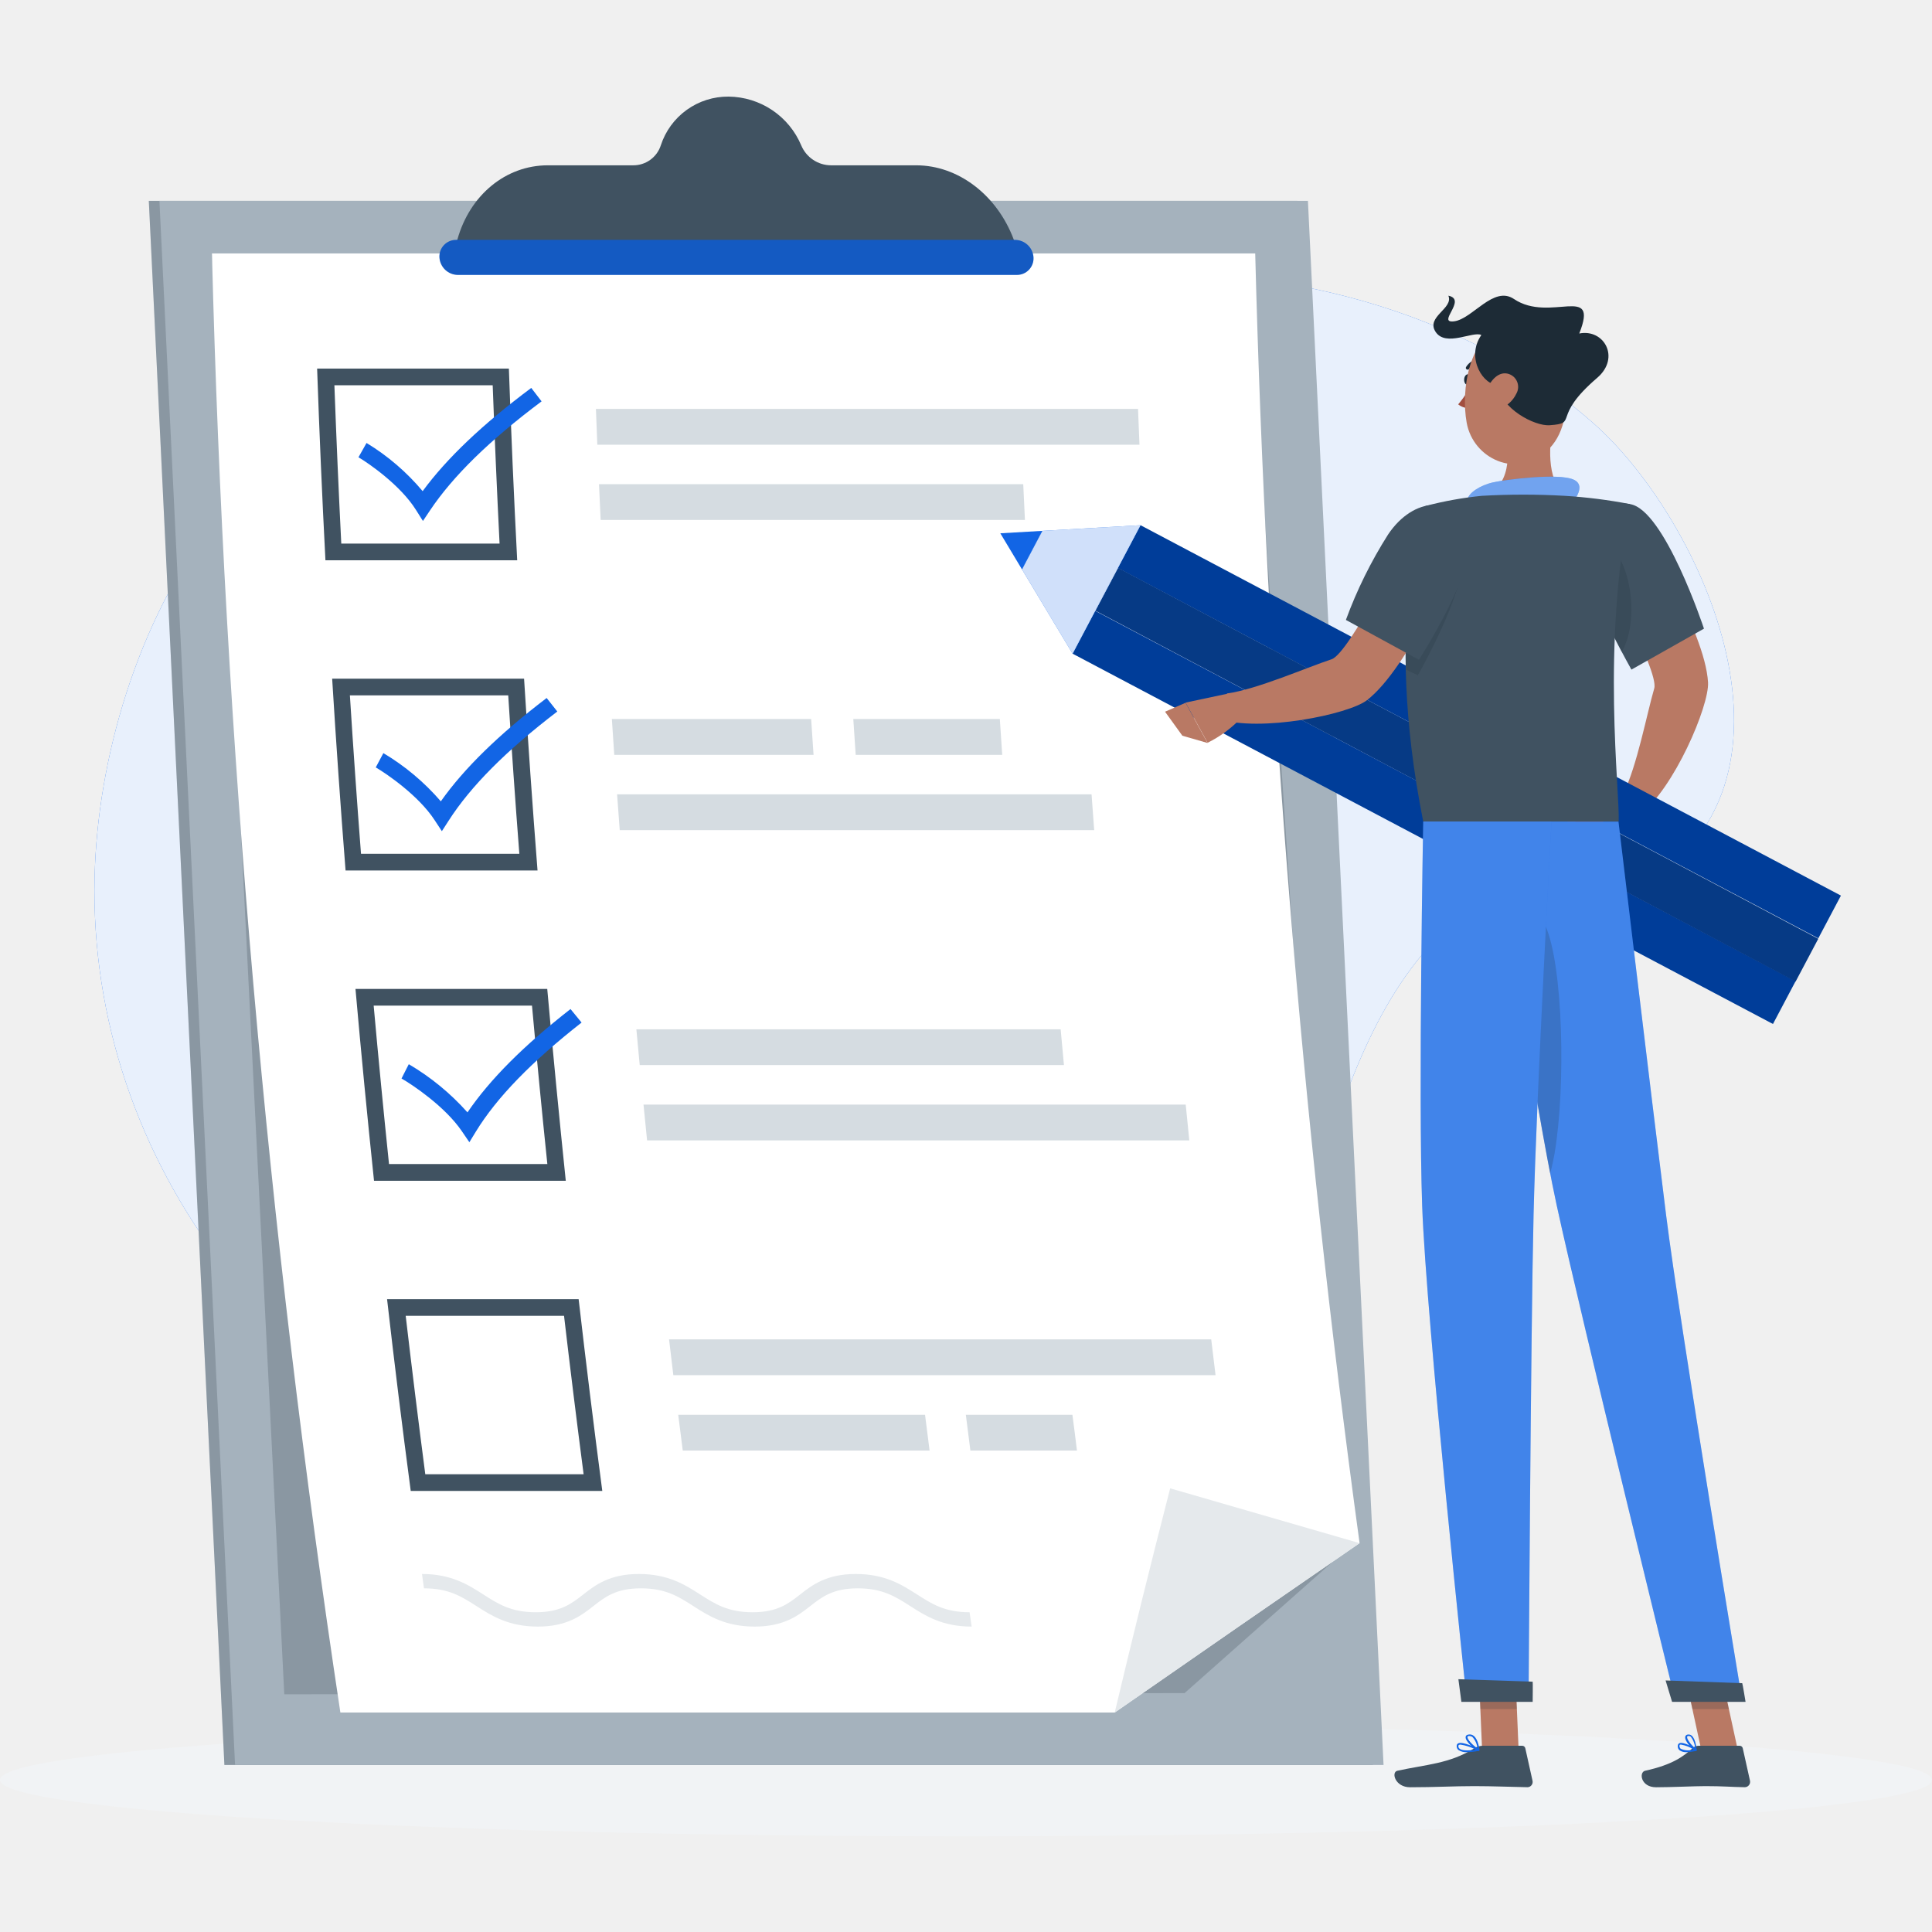
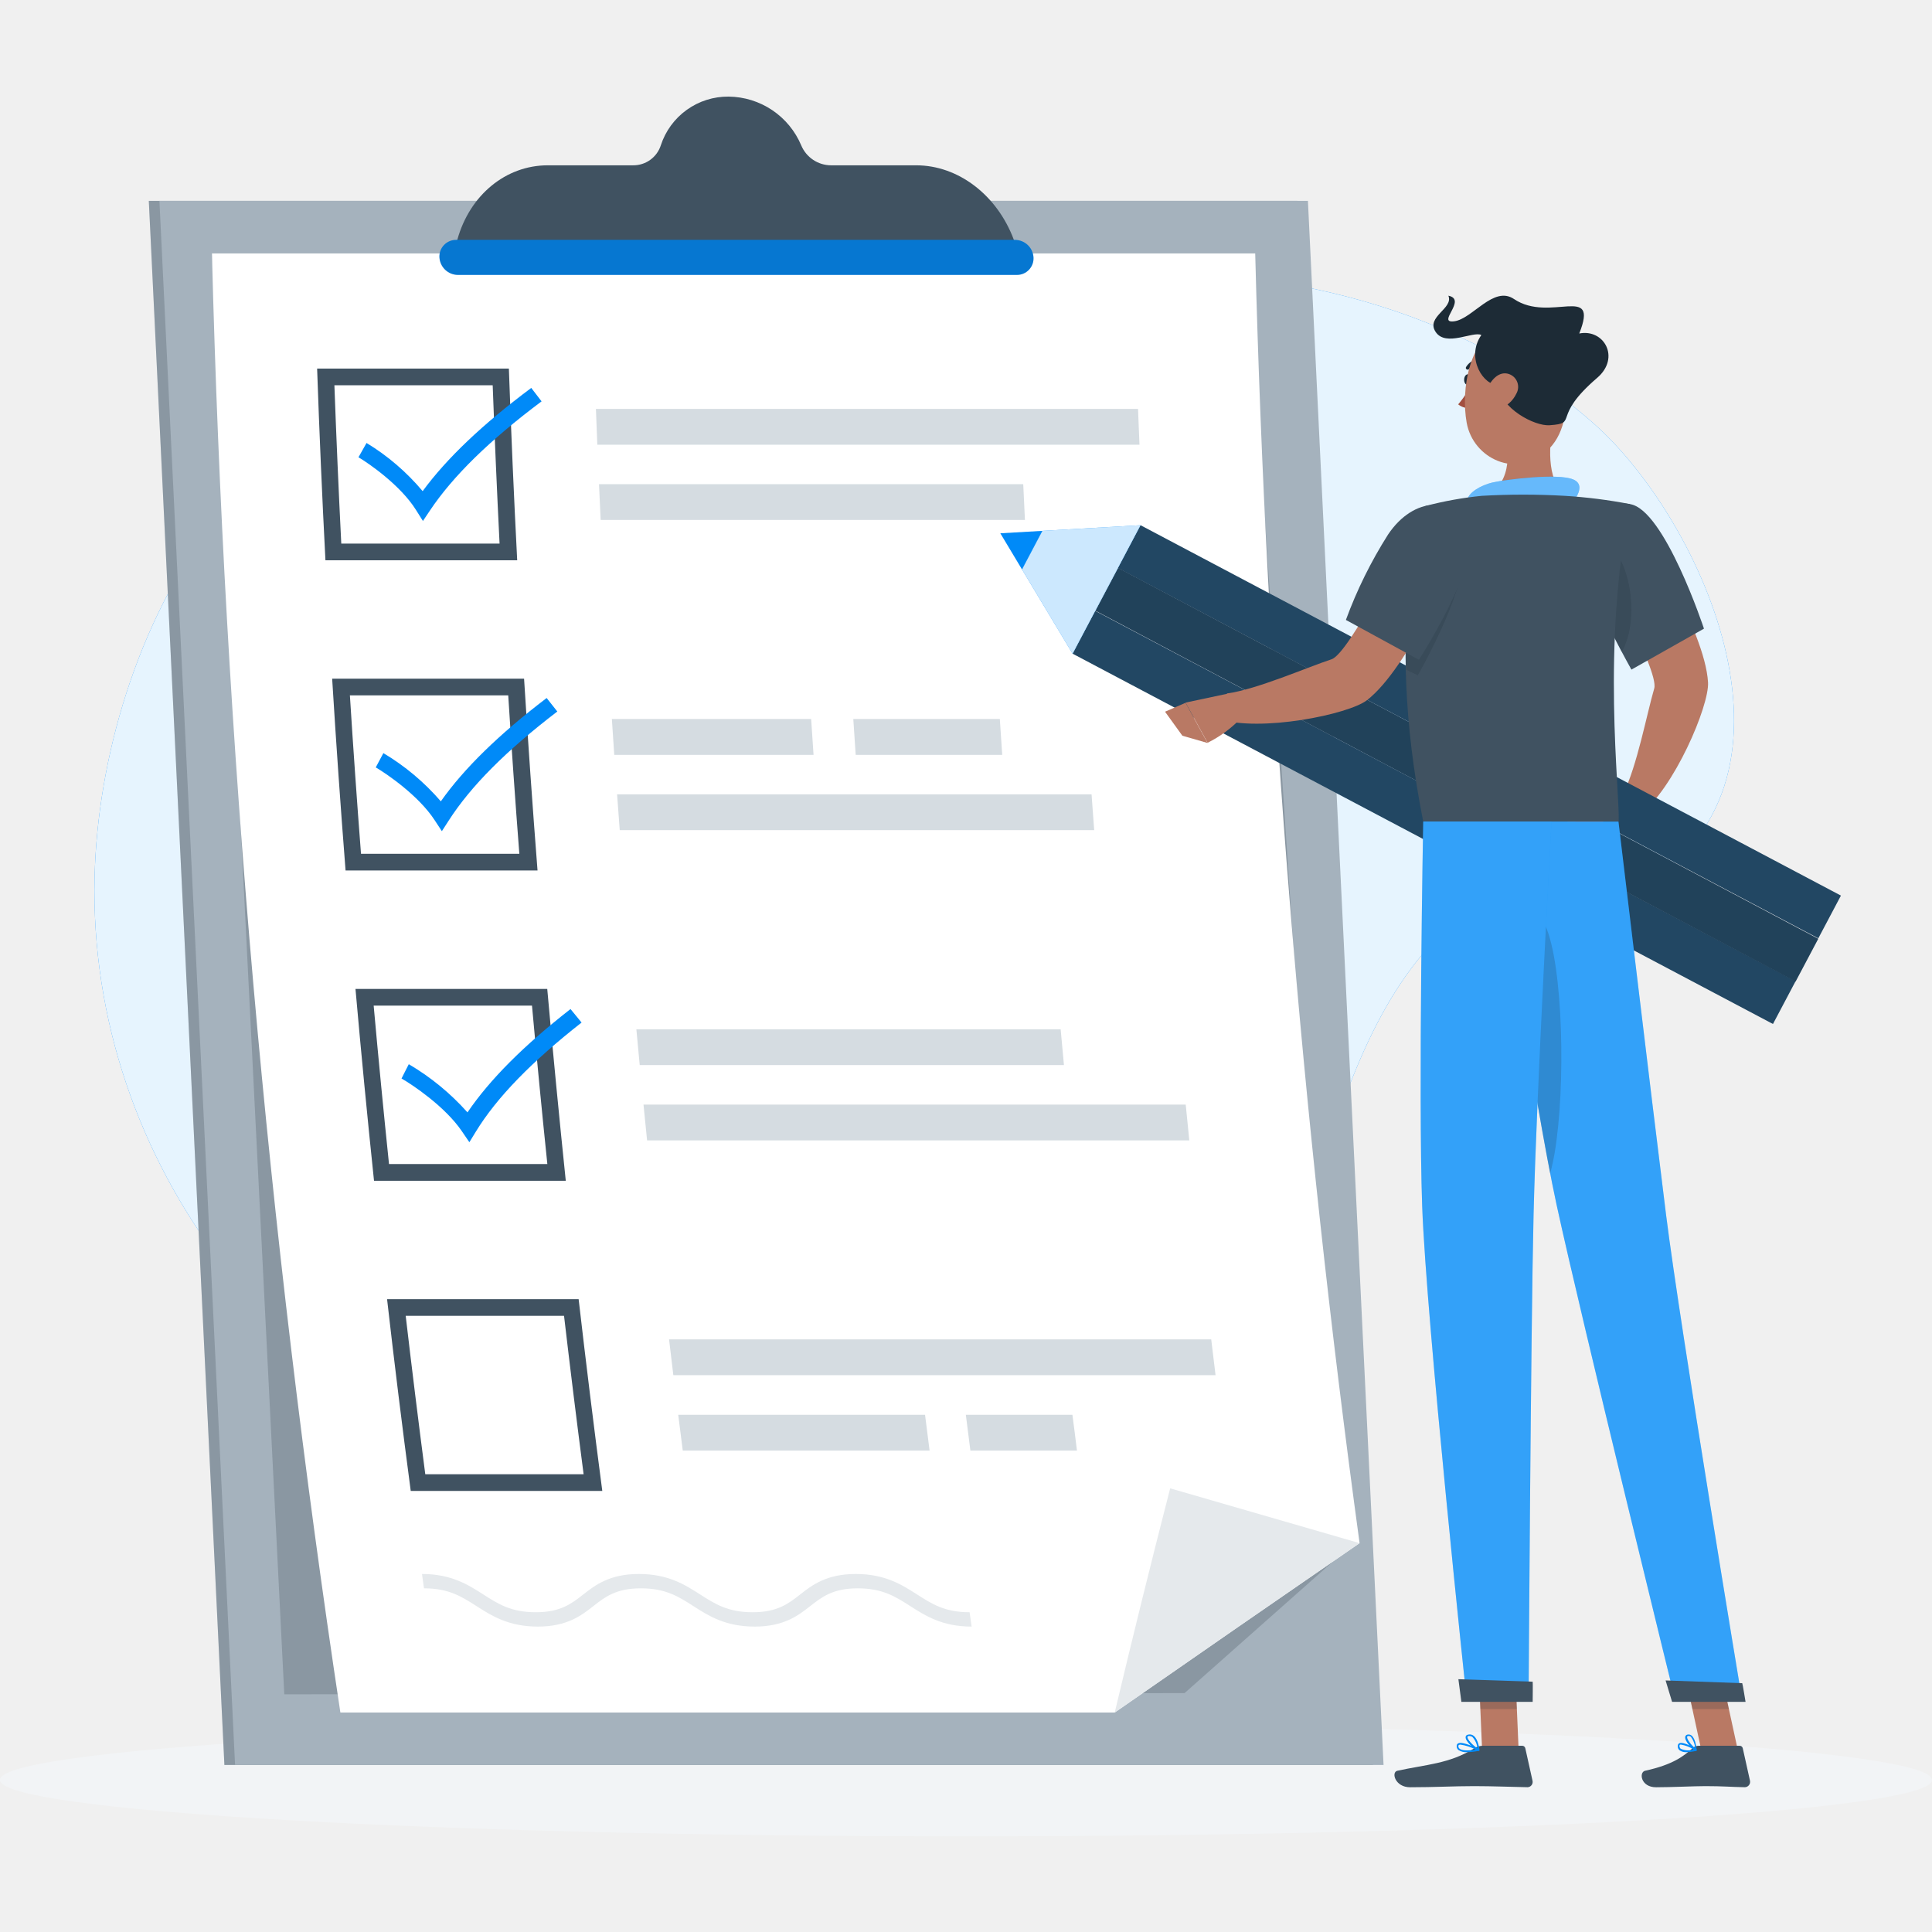
<svg xmlns="http://www.w3.org/2000/svg" width="200" height="200" viewBox="0 0 200 200" fill="none">
-   <path d="M165.027 43.886C151.617 31.977 131.642 26.969 114.029 28.599C105.168 29.419 98.04 33.091 89.963 36.366C78.617 40.956 71.118 38.945 59.534 37.707C25.901 34.05 10.377 66.543 9.794 90.783C9.082 120.274 29.728 147.186 58.791 154.68C78.354 159.724 97.199 159.936 114.328 153.587C127.696 148.625 131.033 137.733 135.278 125.189C138.527 115.607 141.42 104.791 148.605 97.261C155.17 90.371 161.932 96.173 169.493 91.985C188.71 81.329 176.332 53.922 165.027 43.886Z" fill="#1265E5" />
+   <path d="M165.027 43.886C151.617 31.977 131.642 26.969 114.029 28.599C105.168 29.419 98.04 33.091 89.963 36.366C78.617 40.956 71.118 38.945 59.534 37.707C25.901 34.05 10.377 66.543 9.794 90.783C9.082 120.274 29.728 147.186 58.791 154.68C78.354 159.724 97.199 159.936 114.328 153.587C127.696 148.625 131.033 137.733 135.278 125.189C138.527 115.607 141.42 104.791 148.605 97.261C155.17 90.371 161.932 96.173 169.493 91.985C188.71 81.329 176.332 53.922 165.027 43.886Z" fill="#008AF8" />
  <path opacity="0.9" d="M165.027 43.886C151.617 31.977 131.642 26.969 114.029 28.599C105.168 29.419 98.04 33.091 89.963 36.366C78.617 40.956 71.118 38.945 59.534 37.707C25.901 34.05 10.377 66.543 9.794 90.783C9.082 120.274 29.728 147.186 58.791 154.68C78.354 159.724 97.199 159.936 114.328 153.587C127.696 148.625 131.033 137.733 135.278 125.189C138.527 115.607 141.42 104.791 148.605 97.261C155.17 90.371 161.932 96.173 169.493 91.985C188.71 81.329 176.332 53.922 165.027 43.886Z" fill="white" />
-   <path d="M100 190.097C155.228 190.097 200 187.483 200 184.259C200 181.035 155.228 178.421 100 178.421C44.772 178.421 0 181.035 0 184.259C0 187.483 44.772 190.097 100 190.097Z" fill="#F1F3F5" />
+   <path d="M100 190.097C155.228 190.097 200 187.483 200 184.259C200 181.035 155.228 178.421 100 178.421C44.772 178.421 0 181.035 0 184.259C0 187.483 44.772 190.097 100 190.097Z" fill="#F2F4F6" />
  <path d="M134.298 20.795H15.405L23.23 182.712H142.122L134.298 20.795Z" fill="#A5B2BD" />
  <path opacity="0.2" d="M134.298 20.795H15.405L23.23 182.712H142.122L134.298 20.795Z" fill="#1D2B36" />
  <path d="M135.396 20.795H16.504L24.333 182.712H143.225L135.396 20.795Z" fill="#A5B2BD" />
  <path opacity="0.2" d="M129.119 26.241H21.94L29.429 175.393L122.626 175.269L138.114 161.54L129.119 26.241Z" fill="#1D2B36" />
  <path d="M129.939 26.236C131.082 70.904 134.689 115.475 140.744 159.745C132.252 165.59 123.802 171.436 115.395 177.281H35.236C27.67 127.258 23.23 76.812 21.94 26.236H129.939Z" fill="white" />
  <path d="M140.744 159.745C132.252 165.59 123.802 171.436 115.395 177.281C117.231 169.544 119.145 161.808 121.135 154.072L140.744 159.745Z" fill="#E5E9EC" />
  <path d="M51.003 39.883C51.206 45.343 51.443 50.807 51.715 56.274H35.329C35.054 50.807 34.817 45.343 34.617 39.883H51.003ZM52.674 38.156H32.828C33.058 44.767 33.345 51.383 33.689 58.002H53.54C53.197 51.386 52.91 44.771 52.679 38.156H52.674Z" fill="#405261" />
  <path d="M117.958 46.036H61.834C61.782 44.804 61.736 43.566 61.69 42.333H117.809C117.855 43.566 117.907 44.804 117.958 46.036Z" fill="#D5DCE1" />
  <path d="M106.101 53.824H62.179C62.123 52.586 62.061 51.354 62.009 50.121H105.926C105.984 51.355 106.043 52.59 106.101 53.824Z" fill="#D5DCE1" />
  <path d="M52.612 71.984C52.956 77.451 53.339 82.918 53.762 88.385H37.371C36.949 82.918 36.565 77.451 36.221 71.984H52.612ZM54.232 70.256H34.385C34.791 76.875 35.253 83.494 35.773 90.113H55.645C55.129 83.497 54.665 76.879 54.252 70.256H54.232Z" fill="#405261" />
  <path d="M84.218 78.142H63.588C63.505 76.904 63.417 75.672 63.34 74.434H83.97C84.048 75.672 84.13 76.904 84.218 78.142Z" fill="#D5DCE1" />
  <path d="M103.749 78.142H88.581C88.499 76.904 88.411 75.672 88.334 74.434H103.502C103.579 75.672 103.662 76.904 103.749 78.142Z" fill="#D5DCE1" />
  <path d="M113.27 85.935H64.155C64.062 84.697 63.974 83.465 63.881 82.227H112.997C113.09 83.465 113.177 84.697 113.27 85.935Z" fill="#D5DCE1" />
  <path d="M55.072 104.1C55.564 109.567 56.093 115.034 56.661 120.501H40.27C39.703 115.034 39.173 109.567 38.682 104.1H55.072ZM56.651 102.372H36.799C37.384 108.995 38.023 115.615 38.718 122.234H58.569C57.882 115.612 57.242 108.991 56.651 102.372Z" fill="#405261" />
  <path d="M122.745 114.348H66.615L66.986 118.051H123.116L122.745 114.348Z" fill="#D5DCE1" />
  <path d="M109.799 106.555H65.877C65.991 107.788 66.104 109.026 66.223 110.258H110.14C110.026 109.026 109.908 107.803 109.799 106.555Z" fill="#D5DCE1" />
  <path d="M58.389 136.216C59.028 141.683 59.704 147.149 60.415 152.612H44.025C43.313 147.152 42.637 141.687 41.998 136.216H58.389ZM59.936 134.488H40.069C40.825 141.111 41.642 147.728 42.519 154.34H62.349C61.48 147.728 60.663 141.111 59.9 134.488H59.936Z" fill="#405261" />
  <path d="M125.834 142.359H69.704C69.555 141.121 69.405 139.888 69.261 138.651H125.385C125.535 139.904 125.679 141.137 125.834 142.359Z" fill="#D5DCE1" />
  <path d="M96.23 150.162H70.679C70.519 148.93 70.364 147.692 70.21 146.459H95.76C95.915 147.692 96.07 148.93 96.23 150.162Z" fill="#D5DCE1" />
  <path d="M111.486 150.162H100.454C100.294 148.93 100.139 147.692 99.984 146.459H111.016C111.171 147.692 111.346 148.93 111.486 150.162Z" fill="#D5DCE1" />
-   <path d="M43.782 53.932L43.055 52.777C41.467 50.25 38.228 47.996 37.109 47.336L37.944 45.856C40.14 47.189 42.102 48.874 43.752 50.843C46.248 47.444 49.941 43.932 54.995 40.157L56.063 41.549C50.668 45.587 46.892 49.285 44.51 52.844L43.782 53.932Z" fill="#1265E5" />
-   <path d="M45.742 86.043L44.984 84.888C43.334 82.361 40.033 80.102 38.898 79.442L39.687 77.962C41.925 79.295 43.933 80.981 45.634 82.954C48.037 79.55 51.632 76.038 56.589 72.257C56.955 72.722 57.326 73.186 57.692 73.655C52.406 77.698 48.728 81.391 46.444 84.955C46.206 85.316 45.974 85.682 45.742 86.043Z" fill="#1265E5" />
-   <path d="M48.589 118.242L47.8 117.087C46.078 114.56 42.715 112.301 41.565 111.646C41.812 111.13 42.081 110.655 42.318 110.165C44.59 111.501 46.64 113.184 48.393 115.153C50.709 111.749 54.211 108.242 59.059 104.456L60.204 105.854C55.047 109.897 51.436 113.59 49.255 117.154L48.589 118.242Z" fill="#1265E5" />
+   <path d="M43.782 53.932L43.055 52.777C41.467 50.25 38.228 47.996 37.109 47.336L37.944 45.856C40.14 47.189 42.102 48.874 43.752 50.843C46.248 47.444 49.941 43.932 54.995 40.157L56.063 41.549C50.668 45.587 46.892 49.285 44.51 52.844L43.782 53.932Z" fill="#008AF8" />
+   <path d="M45.742 86.043L44.984 84.888C43.334 82.361 40.033 80.102 38.898 79.442L39.687 77.962C41.925 79.295 43.933 80.981 45.634 82.954C48.037 79.55 51.632 76.038 56.589 72.257C56.955 72.722 57.326 73.186 57.692 73.655C52.406 77.698 48.728 81.391 46.444 84.955C46.206 85.316 45.974 85.682 45.742 86.043Z" fill="#008AF8" />
+   <path d="M48.589 118.242L47.8 117.087C46.078 114.56 42.715 112.301 41.565 111.646C41.812 111.13 42.081 110.655 42.318 110.165C44.59 111.501 46.64 113.184 48.393 115.153C50.709 111.749 54.211 108.242 59.059 104.456L60.204 105.854C55.047 109.897 51.436 113.59 49.255 117.154L48.589 118.242Z" fill="#008AF8" />
  <path d="M100.583 168.384C97.54 168.384 95.786 167.26 94.239 166.269C92.692 165.279 91.361 164.423 88.792 164.423C86.224 164.423 85.079 165.32 83.867 166.269C82.655 167.218 81.169 168.384 78.126 168.384C75.084 168.384 73.33 167.26 71.788 166.269C70.246 165.279 68.915 164.423 66.341 164.423C63.768 164.423 62.628 165.32 61.416 166.269C60.204 167.218 58.719 168.384 55.681 168.384C52.643 168.384 50.884 167.26 49.337 166.269C47.79 165.279 46.464 164.423 43.891 164.423C43.824 163.907 43.751 163.433 43.684 162.938C46.727 162.938 48.476 164.062 50.023 165.052C51.57 166.042 52.896 166.899 55.464 166.899C58.033 166.899 59.178 166.001 60.39 165.052C61.602 164.103 63.092 162.938 66.135 162.938C69.178 162.938 70.921 164.062 72.469 165.052C74.016 166.042 75.347 166.899 77.915 166.899C80.484 166.899 81.629 166.001 82.841 165.052C84.053 164.103 85.543 162.938 88.586 162.938C91.629 162.938 93.377 164.062 94.925 165.052C96.472 166.042 97.797 166.899 100.371 166.899C100.438 167.394 100.515 167.889 100.583 168.384Z" fill="#E5E9EC" />
  <path d="M104.946 24.803C103.203 20.161 99.175 17.113 94.842 17.113H86.013C85.355 17.107 84.714 16.908 84.169 16.542C83.623 16.175 83.197 15.656 82.944 15.05C82.32 13.567 81.276 12.3 79.941 11.402C78.606 10.505 77.038 10.018 75.429 10C73.873 9.985 72.353 10.466 71.09 11.374C69.826 12.282 68.885 13.57 68.405 15.05C68.209 15.655 67.824 16.182 67.307 16.553C66.79 16.924 66.168 17.12 65.532 17.113H56.707C52.37 17.113 48.636 20.176 47.346 24.803L46.831 26.644H105.627L104.946 24.803Z" fill="#405261" />
-   <path d="M105.261 28.459H47.393C46.905 28.454 46.437 28.263 46.084 27.926C45.731 27.589 45.518 27.131 45.49 26.644C45.477 26.41 45.512 26.175 45.593 25.956C45.675 25.736 45.8 25.535 45.962 25.365C46.124 25.196 46.319 25.061 46.535 24.97C46.751 24.878 46.983 24.832 47.217 24.834H105.085C105.572 24.839 106.039 25.029 106.393 25.365C106.746 25.701 106.958 26.157 106.988 26.644C107.002 26.878 106.967 27.113 106.886 27.334C106.805 27.554 106.68 27.756 106.518 27.926C106.356 28.096 106.161 28.231 105.944 28.323C105.728 28.415 105.495 28.461 105.261 28.459Z" fill="#1265E5" />
+   <path d="M105.261 28.459H47.393C46.905 28.454 46.437 28.263 46.084 27.926C45.731 27.589 45.518 27.131 45.49 26.644C45.477 26.41 45.512 26.175 45.593 25.956C45.675 25.736 45.8 25.535 45.962 25.365C46.124 25.196 46.319 25.061 46.535 24.97C46.751 24.878 46.983 24.832 47.217 24.834H105.085C105.572 24.839 106.039 25.029 106.393 25.365C106.746 25.701 106.958 26.157 106.988 26.644C107.002 26.878 106.967 27.113 106.886 27.334C106.805 27.554 106.68 27.756 106.518 27.926C106.356 28.096 106.161 28.231 105.944 28.323C105.728 28.415 105.495 28.461 105.261 28.459Z" fill="#008AF8" />
  <path opacity="0.2" d="M105.261 28.459H47.393C46.905 28.454 46.437 28.263 46.084 27.926C45.731 27.589 45.518 27.131 45.49 26.644C45.477 26.41 45.512 26.175 45.593 25.956C45.675 25.736 45.8 25.535 45.962 25.365C46.124 25.196 46.319 25.061 46.535 24.97C46.751 24.878 46.983 24.832 47.217 24.834H105.085C105.572 24.839 106.039 25.029 106.393 25.365C106.746 25.701 106.958 26.157 106.988 26.644C107.002 26.878 106.967 27.113 106.886 27.334C106.805 27.554 106.68 27.756 106.518 27.926C106.356 28.096 106.161 28.231 105.944 28.323C105.728 28.415 105.495 28.461 105.261 28.459Z" fill="#1D2B36" />
  <path d="M157.208 181.159H153.427L153.051 172.407H156.831L157.208 181.159Z" fill="#B97964" />
  <path d="M179.896 181.159H176.115L174.217 172.407H177.993L179.896 181.159Z" fill="#B97964" />
  <path d="M175.847 180.721H180.092C180.167 180.72 180.239 180.746 180.298 180.793C180.356 180.84 180.396 180.906 180.411 180.979L181.159 184.341C181.176 184.423 181.175 184.507 181.155 184.588C181.135 184.669 181.097 184.745 181.044 184.809C180.991 184.873 180.924 184.925 180.849 184.96C180.773 184.995 180.691 185.013 180.607 185.012C179.127 184.986 178.405 184.899 176.538 184.899C175.388 184.899 173.021 185.017 171.437 185.017C169.854 185.017 169.642 183.47 170.292 183.31C173.206 182.67 174.3 181.794 175.233 180.953C175.403 180.803 175.621 180.721 175.847 180.721Z" fill="#405261" />
  <path d="M153.453 180.721H157.579C157.654 180.72 157.726 180.746 157.785 180.793C157.843 180.84 157.883 180.906 157.899 180.979L158.646 184.341C158.665 184.42 158.665 184.502 158.648 184.581C158.631 184.66 158.597 184.735 158.547 184.799C158.498 184.863 158.435 184.915 158.363 184.952C158.291 184.989 158.212 185.01 158.131 185.012C156.64 184.986 154.489 184.899 152.617 184.899C150.43 184.899 148.543 185.017 145.974 185.017C144.427 185.017 143.994 183.47 144.644 183.31C147.599 182.66 150.013 182.593 152.566 181.015C152.83 180.839 153.136 180.738 153.453 180.721Z" fill="#405261" />
  <path d="M160.859 43.292C160.343 46.057 160.044 49.482 161.978 51.328C161.978 51.328 160.869 54.134 155.732 54.134C151.039 54.134 153.391 51.328 153.391 51.328C156.485 50.59 156.31 46.779 155.774 44.623L160.859 43.292Z" fill="#B97964" />
-   <path d="M151.916 51.715C152.019 51.029 153.226 50.229 154.598 49.93C155.97 49.631 161.241 48.966 162.85 49.631C164.459 50.296 162.572 52.267 162.572 52.267L151.916 51.715Z" fill="#1265E5" />
+   <path d="M151.916 51.715C152.019 51.029 153.226 50.229 154.598 49.93C155.97 49.631 161.241 48.966 162.85 49.631C164.459 50.296 162.572 52.267 162.572 52.267L151.916 51.715Z" fill="#008AF8" />
  <path opacity="0.4" d="M151.916 51.715C152.019 51.029 153.226 50.229 154.598 49.93C155.97 49.631 161.241 48.966 162.85 49.631C164.459 50.296 162.572 52.267 162.572 52.267L151.916 51.715Z" fill="white" />
  <path opacity="0.2" d="M153.051 172.412L153.247 176.92H157.027L156.831 172.412H153.051Z" fill="#1D2B36" />
  <path opacity="0.2" d="M177.998 172.412H174.217L175.197 176.92H178.978L177.998 172.412Z" fill="#1D2B36" />
  <path d="M169.807 54.732L165.253 57.775C165.253 57.775 171.793 69.405 171.246 71.267C170.498 73.805 169.457 79.349 168.038 82.165C168.224 82.774 169.168 84.161 169.694 84.398C173.304 81.654 176.951 73.052 176.816 70.643C176.502 65.181 169.807 54.732 169.807 54.732Z" fill="#B97964" />
-   <path d="M168.039 82.175L164.428 81.897L166.321 85.873C166.321 85.873 169.472 86.013 169.998 83.604L168.039 82.175Z" fill="#DE3618" />
-   <path d="M185.883 101.568L185.579 102.14L183.537 106.003L111.032 67.667L113.373 63.232L185.883 101.568Z" fill="#003D99" />
-   <path d="M190.572 92.712L189.076 95.539L188.23 97.137L115.72 58.801L118.061 54.366L190.572 92.712Z" fill="#003D99" />
-   <path d="M115.744 58.788L113.397 63.218L185.878 101.611L188.224 97.181L115.744 58.788Z" fill="#003D99" />
+   <path d="M168.039 82.175L164.428 81.897L166.321 85.873C166.321 85.873 169.472 86.013 169.998 83.604L168.039 82.175Z" fill="#FF4F30" />
+   <path d="M185.883 101.568L185.579 102.14L183.537 106.003L111.032 67.667L113.373 63.232L185.883 101.568Z" fill="#224763" />
+   <path d="M190.572 92.712L189.076 95.539L188.23 97.137L115.72 58.801L118.061 54.366L190.572 92.712Z" fill="#224763" />
+   <path d="M115.744 58.788L113.397 63.218L185.878 101.611L188.224 97.181L115.744 58.788Z" fill="#224763" />
  <path opacity="0.2" d="M115.744 58.788L113.397 63.218L185.878 101.611L188.224 97.181L115.744 58.788Z" fill="#1D2B36" />
-   <path d="M107.906 54.954L105.797 58.946L111.032 67.667L118.062 54.371L107.906 54.954Z" fill="#1265E5" />
+   <path d="M107.906 54.954L105.797 58.946L111.032 67.667L118.062 54.371L107.906 54.954Z" fill="#008AF8" />
  <path opacity="0.8" d="M107.906 54.954L105.797 58.946L111.032 67.667L118.062 54.371L107.906 54.954Z" fill="white" />
-   <path d="M103.553 55.206L105.797 58.946L107.906 54.954L103.553 55.206Z" fill="#1265E5" />
-   <path d="M161.524 83.707L163.412 87.225L166.336 85.873L164.444 81.897L161.524 83.707Z" fill="#DE3618" />
+   <path d="M103.553 55.206L105.797 58.946L107.906 54.954L103.553 55.206Z" fill="#008AF8" />
+   <path d="M161.524 83.707L163.412 87.225L166.336 85.873L164.444 81.897L161.524 83.707Z" fill="#FF4F30" />
  <path d="M168.724 52.184C172.299 52.7 176.394 65.078 176.394 65.078L168.884 69.317C168.884 69.317 165.578 63.448 163.954 59.064C162.241 54.479 164.892 51.627 168.724 52.184Z" fill="#405261" />
  <path opacity="0.2" d="M166.646 56.429C165.021 54.943 166.016 61.303 166.79 65.372C167.187 66.166 167.564 66.888 167.883 67.492C169.694 64.294 168.884 58.476 166.646 56.429Z" fill="#1D2B36" />
  <path d="M147.558 52.38C147.558 52.38 143.096 63.789 147.331 85.038H167.564C167.703 81.943 165.754 66.801 168.745 52.184C166.51 51.753 164.25 51.467 161.978 51.328C159.118 51.163 156.251 51.163 153.391 51.328C151.422 51.525 149.471 51.877 147.558 52.38Z" fill="#405261" />
  <path d="M150.668 57.682L145.572 55.666C145.572 55.666 139.703 67.647 137.836 68.25C135.324 69.075 130.166 71.344 127.041 71.788C126.649 72.304 126.04 73.851 126.138 74.418C130.445 75.826 139.61 73.959 141.508 72.484C145.861 69.122 150.668 57.682 150.668 57.682Z" fill="#B97964" />
  <path opacity="0.2" d="M151.24 56.32C150.399 54.381 148.79 53.571 147.114 53.855C146.464 56.233 145.366 61.457 145.567 69.328L146.768 69.906C146.768 69.906 152.679 59.637 151.24 56.32Z" fill="#1D2B36" />
  <path d="M152.045 54.964C153.314 58.347 146.887 68.302 146.887 68.302L139.326 64.175C140.462 61.079 141.927 58.114 143.695 55.33C146.351 51.364 150.647 51.256 152.045 54.964Z" fill="#405261" />
  <path d="M127.227 71.778L122.729 72.732L125.009 76.894C126.266 76.269 127.408 75.435 128.387 74.429L127.227 71.778Z" fill="#B97964" />
  <path d="M120.604 73.676L122.399 76.162L125.009 76.915L122.729 72.752L120.604 73.676Z" fill="#B97964" />
  <path d="M152.287 39.316C152.287 39.62 152.096 39.832 151.895 39.832C151.694 39.832 151.549 39.563 151.57 39.259C151.591 38.955 151.761 38.743 151.962 38.743C152.163 38.743 152.308 39.012 152.287 39.316Z" fill="#1D2B36" />
  <path d="M152.555 39.342C152.139 40.25 151.599 41.097 150.951 41.859C151.151 42.02 151.383 42.135 151.631 42.197C151.88 42.258 152.139 42.264 152.39 42.215L152.555 39.342Z" fill="#A24E3F" />
  <path d="M151.9 38.264C151.873 38.258 151.847 38.248 151.823 38.233C151.803 38.22 151.786 38.204 151.772 38.184C151.759 38.165 151.749 38.143 151.744 38.12C151.74 38.097 151.739 38.073 151.744 38.05C151.749 38.027 151.758 38.005 151.771 37.985C151.921 37.744 152.125 37.541 152.368 37.394C152.611 37.247 152.886 37.16 153.169 37.139C153.216 37.142 153.261 37.162 153.294 37.195C153.327 37.228 153.347 37.273 153.35 37.32C153.35 37.368 153.331 37.414 153.297 37.448C153.263 37.481 153.217 37.501 153.169 37.501C152.949 37.521 152.737 37.593 152.55 37.71C152.363 37.828 152.205 37.987 152.091 38.176C152.072 38.209 152.044 38.235 152.01 38.251C151.976 38.266 151.937 38.271 151.9 38.264Z" fill="#1D2B36" />
  <path d="M162.54 39.053C162.097 42.777 162.025 44.974 160.029 46.789C157.022 49.512 152.509 47.537 151.828 43.751C151.22 40.347 152.05 34.834 155.794 33.555C156.618 33.27 157.501 33.2 158.36 33.352C159.218 33.504 160.024 33.873 160.7 34.424C161.375 34.975 161.899 35.689 162.221 36.499C162.544 37.309 162.653 38.188 162.54 39.053Z" fill="#B97964" />
  <path d="M155.036 39.78C153.731 40.038 151.647 37.139 153.349 34.679C152.488 34.251 149.677 35.943 148.62 34.365C147.563 32.786 150.497 31.946 149.935 30.61C151.926 31.017 148.646 33.503 150.539 33.261C152.431 33.019 154.613 29.522 156.728 30.956C160.467 33.467 165.563 29.279 163.484 34.525C166.032 34.009 167.775 37.021 165.346 39.11C160.503 43.261 163.484 43.808 160.415 44.02C158.878 44.133 155.304 42.302 155.036 39.78Z" fill="#1D2B36" />
  <path d="M156.97 40.755C156.792 41.127 156.541 41.46 156.231 41.734C155.922 42.007 155.562 42.217 155.17 42.349C154.139 42.705 153.546 41.781 153.788 40.765C154.005 39.847 154.82 38.558 155.887 38.651C156.122 38.673 156.346 38.755 156.541 38.887C156.736 39.019 156.895 39.198 157.002 39.408C157.11 39.617 157.164 39.85 157.158 40.085C157.152 40.321 157.088 40.551 156.97 40.755Z" fill="#B97964" />
-   <path d="M154.5 85.038C154.5 85.038 158.791 113.92 161.143 124.751C163.721 136.613 173.433 176.064 173.433 176.064H180.355C180.355 176.064 173.954 137.557 172.479 125.824C170.885 113.095 167.543 85.053 167.543 85.053L154.5 85.038Z" fill="#1265E5" />
+   <path d="M154.5 85.038C154.5 85.038 158.791 113.92 161.143 124.751C163.721 136.613 173.433 176.064 173.433 176.064H180.355C180.355 176.064 173.954 137.557 172.479 125.824C170.885 113.095 167.543 85.053 167.543 85.053L154.5 85.038Z" fill="#008AF8" />
  <path opacity="0.2" d="M154.5 85.038C154.5 85.038 158.791 113.92 161.143 124.751C163.721 136.613 173.433 176.064 173.433 176.064H180.355C180.355 176.064 173.954 137.557 172.479 125.824C170.885 113.095 167.543 85.053 167.543 85.053L154.5 85.038Z" fill="white" />
  <path opacity="0.2" d="M159.595 95.136C159.276 94.682 158.987 94.528 158.719 94.621H158.662C158.601 94.647 158.544 94.682 158.492 94.724C158.437 94.768 158.387 94.818 158.342 94.873L158.26 94.976L158.151 95.147C158.062 95.297 157.984 95.454 157.919 95.616C157.878 95.714 157.837 95.817 157.801 95.92C157.764 96.023 157.708 96.183 157.666 96.328C157.625 96.472 157.548 96.72 157.491 96.931C157.491 96.988 157.465 97.039 157.45 97.096C157.434 97.153 157.393 97.333 157.367 97.452C157.342 97.571 157.321 97.658 157.3 97.761C157.254 97.963 157.213 98.174 157.171 98.391C157.13 98.607 157.084 98.86 157.042 99.102C157.042 99.185 157.017 99.267 157.001 99.355C156.95 99.665 156.903 99.979 156.857 100.304C158.002 107.494 159.363 115.736 160.467 121.486C160.519 121.301 160.575 121.105 160.622 120.893C160.847 119.934 161.019 118.963 161.137 117.984C162.112 110.573 161.664 98.091 159.595 95.136Z" fill="#1D2B36" />
-   <path d="M147.331 85.038C147.331 85.038 146.815 113.291 147.222 124.818C147.65 136.804 151.838 176.048 151.838 176.048H158.239C158.239 176.048 158.471 137.501 158.755 125.731C159.064 112.899 160.611 85.038 160.611 85.038H147.331Z" fill="#1265E5" />
+   <path d="M147.331 85.038C147.331 85.038 146.815 113.291 147.222 124.818C147.65 136.804 151.838 176.048 151.838 176.048H158.239C158.239 176.048 158.471 137.501 158.755 125.731C159.064 112.899 160.611 85.038 160.611 85.038H147.331Z" fill="#008AF8" />
  <path opacity="0.2" d="M147.331 85.038C147.331 85.038 146.815 113.291 147.222 124.818C147.65 136.804 151.838 176.048 151.838 176.048H158.239C158.239 176.048 158.471 137.501 158.755 125.731C159.064 112.899 160.611 85.038 160.611 85.038H147.331Z" fill="white" />
  <path d="M158.662 174.088C158.688 174.088 158.662 176.177 158.662 176.177H151.282L150.972 173.83L158.662 174.088Z" fill="#405261" />
  <path d="M180.355 174.243C180.386 174.243 180.7 176.177 180.7 176.177H173.093L172.422 173.959L180.355 174.243Z" fill="#405261" />
-   <path d="M174.599 181.381C174.342 181.402 174.085 181.335 173.871 181.19C173.802 181.134 173.748 181.061 173.716 180.977C173.683 180.894 173.673 180.804 173.686 180.716C173.686 180.664 173.7 180.614 173.727 180.569C173.753 180.525 173.79 180.488 173.835 180.463C174.253 180.252 175.475 180.979 175.615 181.082C175.629 181.092 175.64 181.107 175.646 181.123C175.653 181.14 175.654 181.157 175.651 181.175C175.648 181.192 175.64 181.208 175.628 181.221C175.616 181.234 175.601 181.243 175.584 181.247C175.261 181.327 174.931 181.372 174.599 181.381ZM174.036 180.602C173.997 180.594 173.957 180.594 173.918 180.602C173.9 180.613 173.885 180.628 173.875 180.646C173.865 180.664 173.86 180.685 173.861 180.705C173.853 180.766 173.86 180.827 173.882 180.883C173.904 180.94 173.939 180.991 173.985 181.03C174.406 181.226 174.886 181.252 175.326 181.103C174.932 180.854 174.494 180.684 174.036 180.602Z" fill="#1265E5" />
-   <path d="M175.563 181.252C175.55 181.256 175.536 181.256 175.522 181.252C175.13 181.041 174.377 180.221 174.455 179.792C174.468 179.727 174.503 179.668 174.555 179.626C174.607 179.583 174.671 179.56 174.738 179.56C174.806 179.55 174.876 179.555 174.942 179.575C175.008 179.594 175.068 179.628 175.12 179.674C175.558 180.03 175.636 181.123 175.636 181.17C175.635 181.186 175.631 181.201 175.624 181.215C175.617 181.23 175.607 181.242 175.594 181.252C175.584 181.254 175.574 181.254 175.563 181.252ZM174.8 179.705H174.785C174.666 179.705 174.656 179.772 174.65 179.798C174.604 180.045 175.084 180.669 175.476 180.963C175.449 180.533 175.292 180.122 175.027 179.782C174.994 179.754 174.955 179.733 174.913 179.721C174.871 179.71 174.827 179.708 174.785 179.715L174.8 179.705Z" fill="#1265E5" />
-   <path d="M151.88 181.381C151.556 181.411 151.232 181.329 150.962 181.149C150.903 181.095 150.857 181.027 150.828 180.952C150.799 180.877 150.789 180.796 150.797 180.716C150.797 180.667 150.811 180.619 150.836 180.577C150.861 180.535 150.898 180.501 150.941 180.478C151.4 180.221 152.922 180.994 153.092 181.082C153.109 181.09 153.123 181.103 153.132 181.12C153.14 181.137 153.142 181.156 153.138 181.175C153.136 181.193 153.128 181.21 153.115 181.223C153.102 181.236 153.085 181.245 153.066 181.247C152.676 181.33 152.279 181.375 151.88 181.381ZM151.194 180.602C151.137 180.6 151.081 180.611 151.029 180.633C151.012 180.643 150.997 180.657 150.988 180.675C150.978 180.692 150.972 180.711 150.972 180.731C150.965 180.784 150.971 180.837 150.99 180.887C151.009 180.937 151.04 180.981 151.081 181.015C151.313 181.221 151.937 181.257 152.772 181.118C152.279 180.859 151.745 180.684 151.194 180.602Z" fill="#1265E5" />
-   <path d="M153.051 181.252H153.014C152.555 181.046 151.653 180.221 151.725 179.803C151.725 179.705 151.813 179.576 152.055 179.555C152.147 179.542 152.24 179.548 152.329 179.574C152.418 179.6 152.501 179.644 152.571 179.705C153.051 180.102 153.149 181.118 153.154 181.164C153.156 181.179 153.154 181.195 153.147 181.209C153.141 181.222 153.131 181.234 153.118 181.242C153.097 181.254 153.073 181.257 153.051 181.252ZM152.127 179.705H152.091C151.931 179.705 151.921 179.782 151.916 179.808C151.875 180.061 152.488 180.705 152.947 180.984C152.903 180.551 152.722 180.143 152.432 179.818C152.344 179.752 152.237 179.716 152.127 179.715V179.705Z" fill="#1265E5" />
+   <path d="M174.599 181.381C174.342 181.402 174.085 181.335 173.871 181.19C173.802 181.134 173.748 181.061 173.716 180.977C173.683 180.894 173.673 180.804 173.686 180.716C173.686 180.664 173.7 180.614 173.727 180.569C173.753 180.525 173.79 180.488 173.835 180.463C174.253 180.252 175.475 180.979 175.615 181.082C175.629 181.092 175.64 181.107 175.646 181.123C175.653 181.14 175.654 181.157 175.651 181.175C175.648 181.192 175.64 181.208 175.628 181.221C175.616 181.234 175.601 181.243 175.584 181.247C175.261 181.327 174.931 181.372 174.599 181.381ZM174.036 180.602C173.997 180.594 173.957 180.594 173.918 180.602C173.9 180.613 173.885 180.628 173.875 180.646C173.865 180.664 173.86 180.685 173.861 180.705C173.853 180.766 173.86 180.827 173.882 180.883C173.904 180.94 173.939 180.991 173.985 181.03C174.406 181.226 174.886 181.252 175.326 181.103C174.932 180.854 174.494 180.684 174.036 180.602Z" fill="#008AF8" />
+   <path d="M175.563 181.252C175.55 181.256 175.536 181.256 175.522 181.252C175.13 181.041 174.377 180.221 174.455 179.792C174.468 179.727 174.503 179.668 174.555 179.626C174.607 179.583 174.671 179.56 174.738 179.56C174.806 179.55 174.876 179.555 174.942 179.575C175.008 179.594 175.068 179.628 175.12 179.674C175.558 180.03 175.636 181.123 175.636 181.17C175.635 181.186 175.631 181.201 175.624 181.215C175.617 181.23 175.607 181.242 175.594 181.252C175.584 181.254 175.574 181.254 175.563 181.252ZM174.8 179.705H174.785C174.666 179.705 174.656 179.772 174.65 179.798C174.604 180.045 175.084 180.669 175.476 180.963C175.449 180.533 175.292 180.122 175.027 179.782C174.994 179.754 174.955 179.733 174.913 179.721C174.871 179.71 174.827 179.708 174.785 179.715L174.8 179.705Z" fill="#008AF8" />
+   <path d="M151.88 181.381C151.556 181.411 151.232 181.329 150.962 181.149C150.903 181.095 150.857 181.027 150.828 180.952C150.799 180.877 150.789 180.796 150.797 180.716C150.797 180.667 150.811 180.619 150.836 180.577C150.861 180.535 150.898 180.501 150.941 180.478C151.4 180.221 152.922 180.994 153.092 181.082C153.109 181.09 153.123 181.103 153.132 181.12C153.14 181.137 153.142 181.156 153.138 181.175C153.136 181.193 153.128 181.21 153.115 181.223C153.102 181.236 153.085 181.245 153.066 181.247C152.676 181.33 152.279 181.375 151.88 181.381ZM151.194 180.602C151.137 180.6 151.081 180.611 151.029 180.633C151.012 180.643 150.997 180.657 150.988 180.675C150.978 180.692 150.972 180.711 150.972 180.731C150.965 180.784 150.971 180.837 150.99 180.887C151.009 180.937 151.04 180.981 151.081 181.015C151.313 181.221 151.937 181.257 152.772 181.118C152.279 180.859 151.745 180.684 151.194 180.602Z" fill="#008AF8" />
+   <path d="M153.051 181.252H153.014C152.555 181.046 151.653 180.221 151.725 179.803C151.725 179.705 151.813 179.576 152.055 179.555C152.147 179.542 152.24 179.548 152.329 179.574C152.418 179.6 152.501 179.644 152.571 179.705C153.051 180.102 153.149 181.118 153.154 181.164C153.156 181.179 153.154 181.195 153.147 181.209C153.141 181.222 153.131 181.234 153.118 181.242C153.097 181.254 153.073 181.257 153.051 181.252ZM152.127 179.705H152.091C151.931 179.705 151.921 179.782 151.916 179.808C151.875 180.061 152.488 180.705 152.947 180.984C152.903 180.551 152.722 180.143 152.432 179.818C152.344 179.752 152.237 179.716 152.127 179.715V179.705Z" fill="#008AF8" />
</svg>
